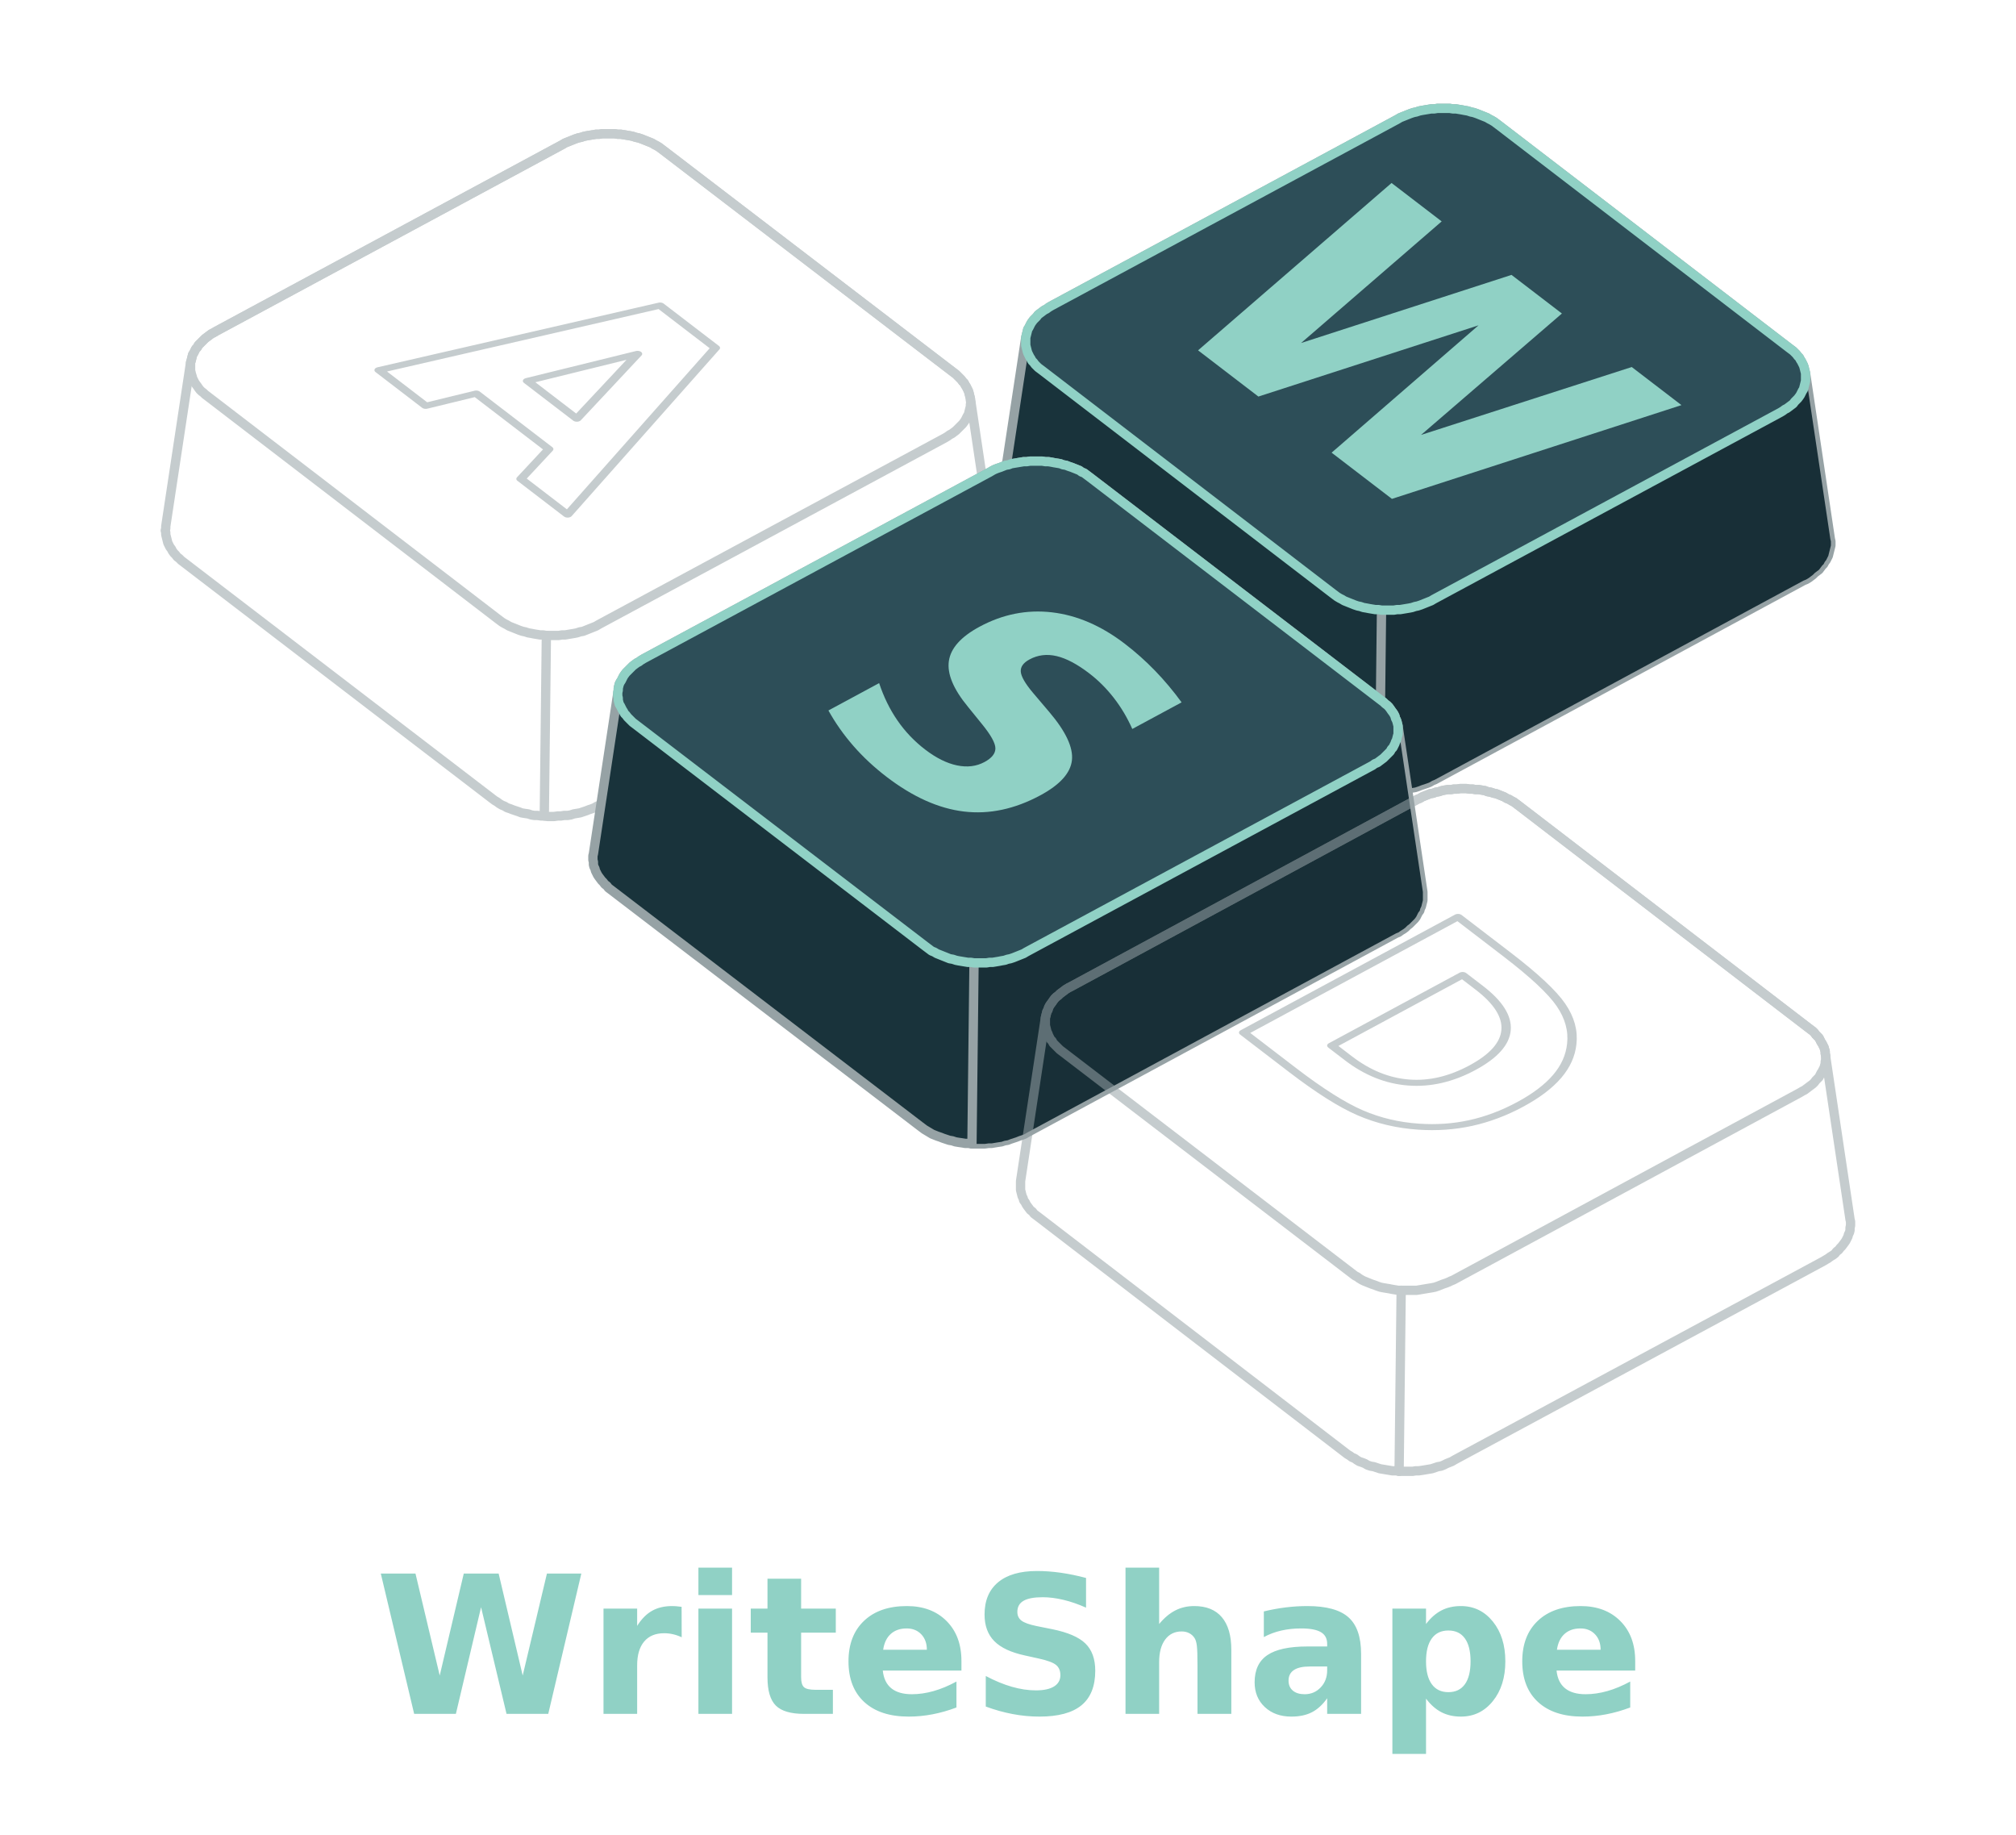
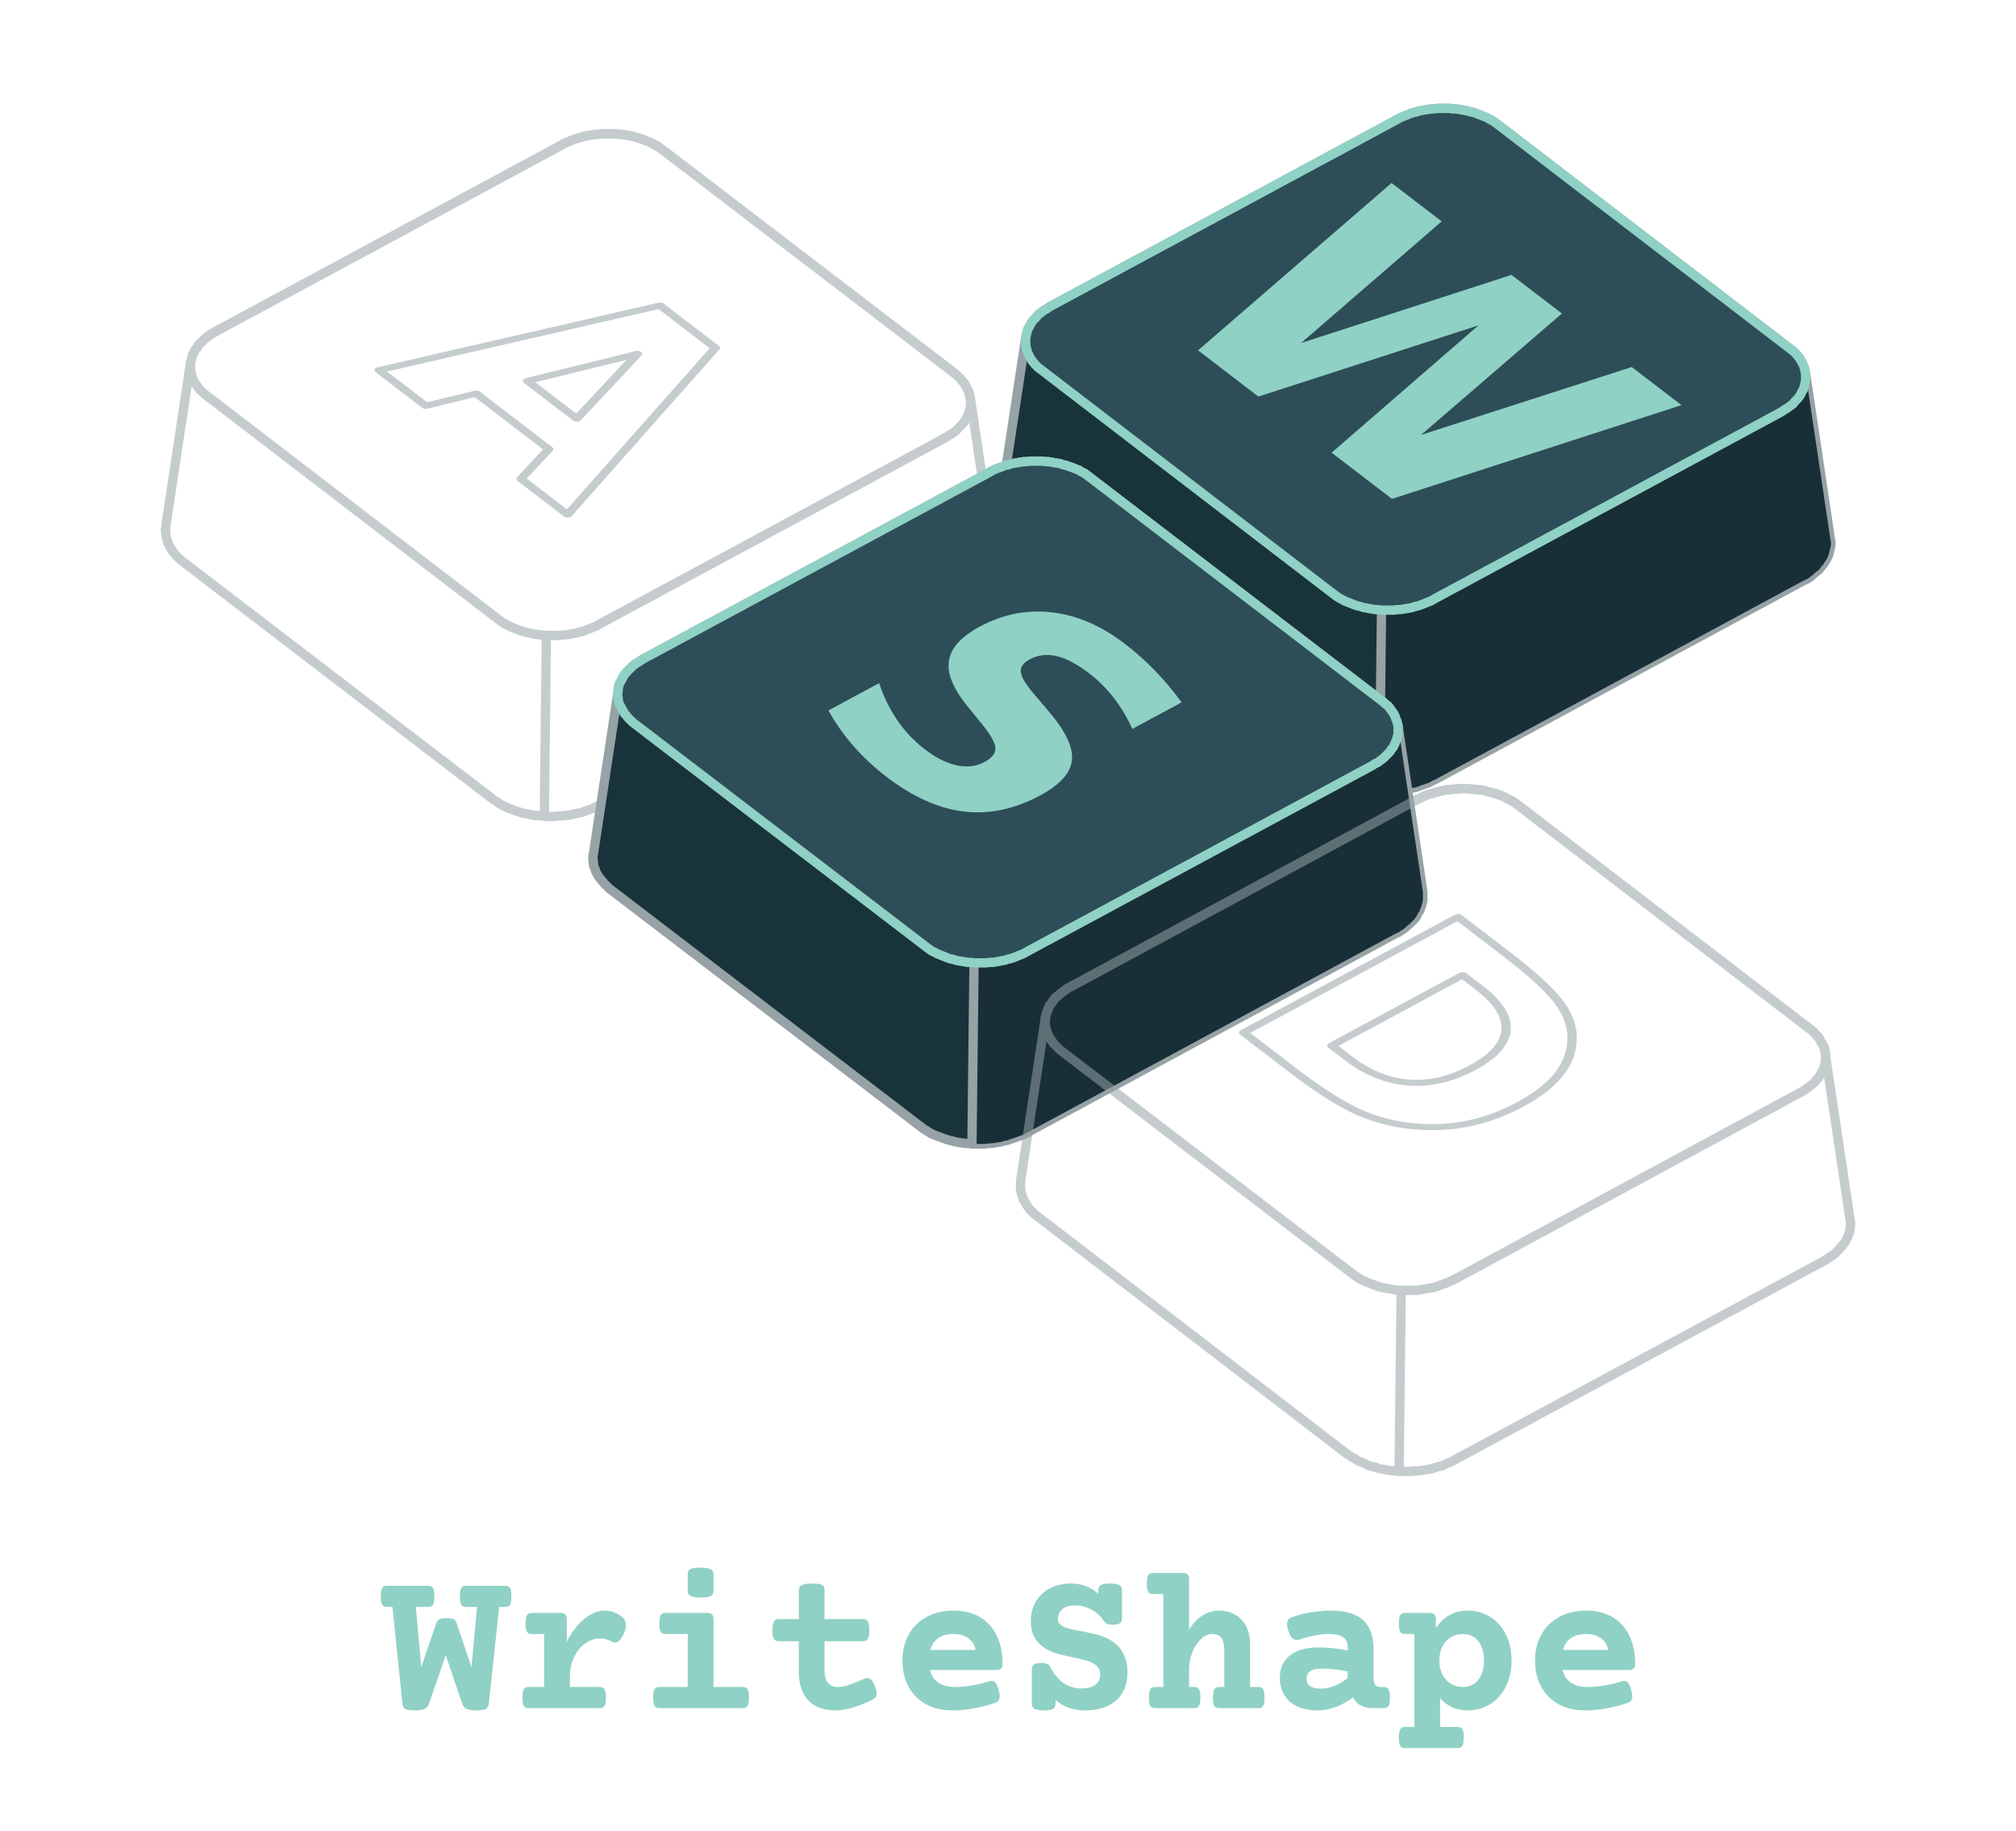
- <svg xmlns="http://www.w3.org/2000/svg" width="900" height="819" viewBox="0 0 900 819" fill="none" role="img" aria-label="WriteShape" focusable="false">
+ <svg xmlns="http://www.w3.org/2000/svg" width="900" height="817" viewBox="0 0 900 817" fill="none" role="img" aria-label="WriteShape" focusable="false">
  <g transform="translate(631.9877 233.9838) scale(230.8589)">
    <g>
      <polygon points="-0.803,-0.037 -0.803,-0.041 -0.802,-0.045 -0.754,-0.361 -0.753,-0.365 -0.752,-0.369 -0.751,-0.373 -0.75,-0.377 -0.748,-0.38 -0.746,-0.384 -0.744,-0.388 -0.742,-0.391 -0.739,-0.395 -0.736,-0.398 -0.733,-0.401 -0.73,-0.405 -0.726,-0.408 -0.722,-0.411 -0.718,-0.414 -0.714,-0.416 -0.71,-0.419 -0.705,-0.422 -0.035,-0.783 -0.03,-0.786 -0.025,-0.788 -0.02,-0.79 -0.015,-0.792 -0.01,-0.794 -0.004,-0.796 0.001,-0.797 0.007,-0.799 0.012,-0.8 0.018,-0.801 0.024,-0.802 0.03,-0.803 0.036,-0.803 0.042,-0.804 0.048,-0.804 0.054,-0.804 0.06,-0.804 0.066,-0.804 0.072,-0.803 0.078,-0.803 0.084,-0.802 0.09,-0.801 0.095,-0.8 0.101,-0.799 0.107,-0.797 0.112,-0.796 0.118,-0.794 0.123,-0.792 0.128,-0.79 0.133,-0.788 0.138,-0.786 0.143,-0.783 0.147,-0.781 0.152,-0.778 0.156,-0.775 0.16,-0.772 0.722,-0.341 0.726,-0.338 0.73,-0.335 0.733,-0.332 0.736,-0.329 0.739,-0.325 0.742,-0.322 0.744,-0.318 0.746,-0.315 0.748,-0.311 0.75,-0.307 0.751,-0.304 0.752,-0.3 0.753,-0.296 0.754,-0.292 0.802,0.029 0.803,0.033 0.803,0.037 0.803,0.041 0.802,0.045 0.801,0.049 0.8,0.053 0.799,0.057 0.798,0.061 0.796,0.065 0.794,0.069 0.791,0.073 0.789,0.077 0.786,0.08 0.783,0.084 0.78,0.088 0.776,0.091 0.772,0.094 0.768,0.098 0.764,0.101 0.76,0.104 0.755,0.107 0.75,0.109 0.037,0.494 0.032,0.496 0.027,0.499 0.022,0.501 0.016,0.503 0.01,0.505 0.005,0.507 -0.001,0.509 -0.007,0.51 -0.013,0.512 -0.019,0.513 -0.026,0.514 -0.032,0.514 -0.038,0.515 -0.045,0.516 -0.051,0.516 -0.057,0.516 -0.064,0.516 -0.07,0.516 -0.077,0.515 -0.083,0.514 -0.089,0.514 -0.095,0.513 -0.102,0.512 -0.108,0.51 -0.114,0.509 -0.119,0.507 -0.125,0.505 -0.131,0.503 -0.136,0.501 -0.142,0.499 -0.147,0.496 -0.152,0.494 -0.157,0.491 -0.161,0.488 -0.166,0.485 -0.17,0.482 -0.768,0.024 -0.772,0.021 -0.776,0.017 -0.78,0.014 -0.783,0.01 -0.786,0.007 -0.789,0.003 -0.791,-0.001 -0.794,-0.005 -0.796,-0.008 -0.798,-0.012 -0.799,-0.016 -0.8,-0.02 -0.801,-0.025 -0.802,-0.029 -0.803,-0.033" fill="#19333b" stroke="#96a2a5" stroke-width=".018" stroke-linejoin="round" />
      <polygon points="0.754,-0.292 0.754,-0.288 0.754,-0.284 0.754,-0.28 0.754,-0.277 0.753,-0.273 0.752,-0.269 0.751,-0.265 0.75,-0.261 0.748,-0.258 0.746,-0.254 0.744,-0.25 0.742,-0.247 0.739,-0.243 0.736,-0.24 0.733,-0.237 0.73,-0.233 0.726,-0.23 0.722,-0.227 0.718,-0.224 0.714,-0.222 0.71,-0.219 0.705,-0.216 0.035,0.145 0.03,0.148 0.025,0.15 0.02,0.152 0.015,0.154 0.01,0.156 0.004,0.158 -0.001,0.159 -0.007,0.161 -0.012,0.162 -0.018,0.163 -0.024,0.164 -0.03,0.165 -0.036,0.165 -0.042,0.166 -0.048,0.166 -0.054,0.166 -0.06,0.166 -0.066,0.166 -0.07,0.516 -0.064,0.516 -0.057,0.516 -0.051,0.516 -0.045,0.516 -0.038,0.515 -0.032,0.514 -0.026,0.514 -0.019,0.513 -0.013,0.512 -0.007,0.51 -0.001,0.509 0.005,0.507 0.01,0.505 0.016,0.503 0.022,0.501 0.027,0.499 0.032,0.496 0.037,0.494 0.75,0.109 0.755,0.107 0.76,0.104 0.764,0.101 0.768,0.098 0.772,0.094 0.776,0.091 0.78,0.088 0.783,0.084 0.786,0.08 0.789,0.077 0.791,0.073 0.794,0.069 0.796,0.065 0.798,0.061 0.799,0.057 0.8,0.053 0.801,0.049 0.802,0.045 0.803,0.041 0.803,0.037 0.803,0.033 0.802,0.029" fill="#182f37" />
      <path d="M-0.066,0.166 L-0.07,0.516" stroke="#96a2a5" stroke-width=".018" stroke-linecap="round" />
      <polygon points="0.722,-0.341 0.726,-0.338 0.73,-0.335 0.733,-0.332 0.736,-0.329 0.739,-0.325 0.742,-0.322 0.744,-0.318 0.746,-0.315 0.748,-0.311 0.75,-0.307 0.751,-0.304 0.752,-0.3 0.753,-0.296 0.754,-0.292 0.754,-0.288 0.754,-0.284 0.754,-0.28 0.754,-0.277 0.753,-0.273 0.752,-0.269 0.751,-0.265 0.75,-0.261 0.748,-0.258 0.746,-0.254 0.744,-0.25 0.742,-0.247 0.739,-0.243 0.736,-0.24 0.733,-0.237 0.73,-0.233 0.726,-0.23 0.722,-0.227 0.718,-0.224 0.714,-0.222 0.71,-0.219 0.705,-0.216 0.035,0.145 0.03,0.148 0.025,0.15 0.02,0.152 0.015,0.154 0.01,0.156 0.004,0.158 -0.001,0.159 -0.007,0.161 -0.012,0.162 -0.018,0.163 -0.024,0.164 -0.03,0.165 -0.036,0.165 -0.042,0.166 -0.048,0.166 -0.054,0.166 -0.06,0.166 -0.066,0.166 -0.072,0.165 -0.078,0.165 -0.084,0.164 -0.09,0.163 -0.095,0.162 -0.101,0.161 -0.107,0.159 -0.112,0.158 -0.118,0.156 -0.123,0.154 -0.128,0.152 -0.133,0.15 -0.138,0.148 -0.143,0.145 -0.147,0.143 -0.152,0.14 -0.156,0.137 -0.16,0.134 -0.722,-0.297 -0.726,-0.3 -0.73,-0.303 -0.733,-0.306 -0.736,-0.309 -0.739,-0.313 -0.742,-0.316 -0.744,-0.32 -0.746,-0.323 -0.748,-0.327 -0.75,-0.331 -0.751,-0.334 -0.752,-0.338 -0.753,-0.342 -0.754,-0.346 -0.754,-0.35 -0.754,-0.354 -0.754,-0.358 -0.754,-0.361 -0.753,-0.365 -0.752,-0.369 -0.751,-0.373 -0.75,-0.377 -0.748,-0.38 -0.746,-0.384 -0.744,-0.388 -0.742,-0.391 -0.739,-0.395 -0.736,-0.398 -0.733,-0.401 -0.73,-0.405 -0.726,-0.408 -0.722,-0.411 -0.718,-0.414 -0.714,-0.416 -0.71,-0.419 -0.705,-0.422 -0.035,-0.783 -0.03,-0.786 -0.025,-0.788 -0.02,-0.79 -0.015,-0.792 -0.01,-0.794 -0.004,-0.796 0.001,-0.797 0.007,-0.799 0.012,-0.8 0.018,-0.801 0.024,-0.802 0.03,-0.803 0.036,-0.803 0.042,-0.804 0.048,-0.804 0.054,-0.804 0.06,-0.804 0.066,-0.804 0.072,-0.803 0.078,-0.803 0.084,-0.802 0.09,-0.801 0.095,-0.8 0.101,-0.799 0.107,-0.797 0.112,-0.796 0.118,-0.794 0.123,-0.792 0.128,-0.79 0.133,-0.788 0.138,-0.786 0.143,-0.783 0.147,-0.781 0.152,-0.778 0.156,-0.775 0.16,-0.772" fill="#2d4e58" stroke="#90d1c5" stroke-width=".018" stroke-linejoin="round" />
      <path d="M61 1493H430L688 408L944 1493H1315L1571 408L1829 1493H2195L1843 0H1399L1128 1135L860 0H416Z" transform="matrix(0.0002626982,0.0002012385,0.0003130715,-0.0001688591,-0.5300314,-0.4199347)" fill="#90d1c5" />
    </g>
    <g opacity="0.55">
      <polygon points="-2.418,0.012 -2.417,0.008 -2.417,0.004 -2.369,-0.313 -2.368,-0.316 -2.367,-0.32 -2.366,-0.324 -2.365,-0.328 -2.363,-0.331 -2.361,-0.335 -2.359,-0.339 -2.356,-0.342 -2.354,-0.346 -2.351,-0.349 -2.348,-0.352 -2.344,-0.356 -2.341,-0.359 -2.337,-0.362 -2.333,-0.365 -2.329,-0.368 -2.325,-0.37 -2.32,-0.373 -1.65,-0.734 -1.645,-0.737 -1.64,-0.739 -1.635,-0.741 -1.63,-0.743 -1.625,-0.745 -1.619,-0.747 -1.614,-0.748 -1.608,-0.75 -1.603,-0.751 -1.597,-0.752 -1.591,-0.753 -1.585,-0.754 -1.579,-0.754 -1.573,-0.755 -1.567,-0.755 -1.561,-0.755 -1.555,-0.755 -1.549,-0.755 -1.543,-0.754 -1.537,-0.754 -1.531,-0.753 -1.525,-0.752 -1.519,-0.751 -1.514,-0.75 -1.508,-0.748 -1.503,-0.747 -1.497,-0.745 -1.492,-0.743 -1.487,-0.741 -1.482,-0.739 -1.477,-0.737 -1.472,-0.734 -1.468,-0.732 -1.463,-0.729 -1.459,-0.726 -1.455,-0.723 -0.893,-0.293 -0.889,-0.29 -0.885,-0.286 -0.882,-0.283 -0.879,-0.28 -0.876,-0.276 -0.873,-0.273 -0.871,-0.269 -0.869,-0.266 -0.867,-0.262 -0.865,-0.258 -0.864,-0.255 -0.863,-0.251 -0.862,-0.247 -0.861,-0.243 -0.813,0.078 -0.812,0.082 -0.812,0.086 -0.812,0.09 -0.813,0.094 -0.814,0.098 -0.815,0.102 -0.816,0.106 -0.817,0.11 -0.819,0.114 -0.821,0.118 -0.823,0.122 -0.826,0.126 -0.829,0.129 -0.832,0.133 -0.835,0.137 -0.839,0.14 -0.843,0.143 -0.847,0.146 -0.851,0.15 -0.855,0.153 -0.86,0.155 -0.865,0.158 -1.578,0.543 -1.583,0.545 -1.588,0.548 -1.593,0.55 -1.599,0.552 -1.604,0.554 -1.61,0.556 -1.616,0.558 -1.622,0.559 -1.628,0.56 -1.634,0.562 -1.64,0.563 -1.647,0.563 -1.653,0.564 -1.659,0.564 -1.666,0.565 -1.672,0.565 -1.679,0.565 -1.685,0.564 -1.691,0.564 -1.698,0.563 -1.704,0.563 -1.71,0.562 -1.716,0.56 -1.723,0.559 -1.729,0.558 -1.734,0.556 -1.74,0.554 -1.746,0.552 -1.751,0.55 -1.757,0.548 -1.762,0.545 -1.767,0.543 -1.772,0.54 -1.776,0.537 -1.781,0.534 -1.785,0.531 -2.383,0.073 -2.387,0.07 -2.391,0.066 -2.395,0.063 -2.398,0.059 -2.401,0.056 -2.404,0.052 -2.406,0.048 -2.409,0.044 -2.411,0.04 -2.413,0.036 -2.414,0.032 -2.415,0.028 -2.416,0.024 -2.417,0.02 -2.417,0.016" fill="none" stroke="#96a2a5" stroke-width=".018" stroke-linejoin="round" />
      <path d="M-1.681,0.215 L-1.685,0.564" stroke="#96a2a5" stroke-width=".018" stroke-linecap="round" />
      <polygon points="-0.893,-0.293 -0.889,-0.29 -0.885,-0.286 -0.882,-0.283 -0.879,-0.28 -0.876,-0.276 -0.873,-0.273 -0.871,-0.269 -0.869,-0.266 -0.867,-0.262 -0.865,-0.258 -0.864,-0.255 -0.863,-0.251 -0.862,-0.247 -0.861,-0.243 -0.861,-0.239 -0.86,-0.235 -0.861,-0.232 -0.861,-0.228 -0.862,-0.224 -0.863,-0.22 -0.864,-0.216 -0.865,-0.212 -0.867,-0.209 -0.869,-0.205 -0.871,-0.201 -0.873,-0.198 -0.876,-0.194 -0.879,-0.191 -0.882,-0.188 -0.885,-0.185 -0.889,-0.181 -0.893,-0.178 -0.897,-0.175 -0.901,-0.173 -0.905,-0.17 -0.91,-0.167 -1.58,0.194 -1.585,0.197 -1.59,0.199 -1.595,0.201 -1.6,0.203 -1.605,0.205 -1.61,0.207 -1.616,0.208 -1.622,0.21 -1.627,0.211 -1.633,0.212 -1.639,0.213 -1.645,0.214 -1.651,0.214 -1.657,0.215 -1.663,0.215 -1.669,0.215 -1.675,0.215 -1.681,0.215 -1.687,0.214 -1.693,0.214 -1.699,0.213 -1.705,0.212 -1.71,0.211 -1.716,0.21 -1.722,0.208 -1.727,0.207 -1.733,0.205 -1.738,0.203 -1.743,0.201 -1.748,0.199 -1.753,0.197 -1.758,0.194 -1.762,0.192 -1.767,0.189 -1.771,0.186 -1.775,0.183 -2.337,-0.248 -2.341,-0.251 -2.344,-0.254 -2.348,-0.257 -2.351,-0.26 -2.354,-0.264 -2.356,-0.267 -2.359,-0.271 -2.361,-0.274 -2.363,-0.278 -2.365,-0.282 -2.366,-0.286 -2.367,-0.289 -2.368,-0.293 -2.369,-0.297 -2.369,-0.301 -2.369,-0.305 -2.369,-0.309 -2.369,-0.313 -2.368,-0.316 -2.367,-0.32 -2.366,-0.324 -2.365,-0.328 -2.363,-0.331 -2.361,-0.335 -2.359,-0.339 -2.356,-0.342 -2.354,-0.346 -2.351,-0.349 -2.348,-0.352 -2.344,-0.356 -2.341,-0.359 -2.337,-0.362 -2.333,-0.365 -2.329,-0.368 -2.325,-0.37 -2.32,-0.373 -1.65,-0.734 -1.645,-0.737 -1.64,-0.739 -1.635,-0.741 -1.63,-0.743 -1.625,-0.745 -1.619,-0.747 -1.614,-0.748 -1.608,-0.75 -1.603,-0.751 -1.597,-0.752 -1.591,-0.753 -1.585,-0.754 -1.579,-0.754 -1.573,-0.755 -1.567,-0.755 -1.561,-0.755 -1.555,-0.755 -1.549,-0.755 -1.543,-0.754 -1.537,-0.754 -1.531,-0.753 -1.525,-0.752 -1.519,-0.751 -1.514,-0.75 -1.508,-0.748 -1.503,-0.747 -1.497,-0.745 -1.492,-0.743 -1.487,-0.741 -1.482,-0.739 -1.477,-0.737 -1.472,-0.734 -1.468,-0.732 -1.463,-0.729 -1.459,-0.726 -1.455,-0.723" fill="none" stroke="#96a2a5" stroke-width=".018" stroke-linejoin="round" />
      <path d="M1094 272H492L397 0H10L563 1493H1022L1575 0H1188ZM588 549H997L793 1143Z" transform="matrix(0.0002329588,0.0001784568,0.0002776294,-0.000149743,-2.00679,-0.2997534)" fill="none" stroke="#96a2a5" stroke-width="50" stroke-linejoin="round" />
    </g>
    <g>
      <polygon points="-1.591,0.645 -1.591,0.641 -1.59,0.637 -1.542,0.321 -1.542,0.317 -1.541,0.313 -1.54,0.309 -1.538,0.305 -1.536,0.302 -1.534,0.298 -1.532,0.294 -1.53,0.291 -1.527,0.287 -1.524,0.284 -1.521,0.281 -1.518,0.278 -1.514,0.274 -1.51,0.271 -1.506,0.268 -1.502,0.266 -1.498,0.263 -1.493,0.26 -0.823,-0.101 -0.818,-0.104 -0.814,-0.106 -0.809,-0.108 -0.803,-0.11 -0.798,-0.112 -0.793,-0.114 -0.787,-0.115 -0.782,-0.117 -0.776,-0.118 -0.77,-0.119 -0.764,-0.12 -0.758,-0.121 -0.752,-0.121 -0.746,-0.122 -0.74,-0.122 -0.734,-0.122 -0.728,-0.122 -0.722,-0.122 -0.716,-0.121 -0.71,-0.121 -0.704,-0.12 -0.699,-0.119 -0.693,-0.118 -0.687,-0.117 -0.682,-0.115 -0.676,-0.114 -0.671,-0.112 -0.665,-0.11 -0.66,-0.108 -0.655,-0.106 -0.65,-0.104 -0.646,-0.101 -0.641,-0.099 -0.637,-0.096 -0.633,-0.093 -0.629,-0.09 -0.066,0.341 -0.062,0.344 -0.059,0.347 -0.055,0.35 -0.052,0.353 -0.049,0.357 -0.047,0.36 -0.044,0.364 -0.042,0.367 -0.04,0.371 -0.039,0.375 -0.037,0.379 -0.036,0.382 -0.035,0.386 -0.034,0.39 0.014,0.711 0.014,0.715 0.014,0.719 0.014,0.723 0.014,0.727 0.013,0.731 0.012,0.735 0.011,0.739 0.009,0.743 0.008,0.747 0.005,0.751 0.003,0.755 0.001,0.759 -0.002,0.763 -0.005,0.766 -0.009,0.77 -0.012,0.773 -0.016,0.776 -0.02,0.78 -0.024,0.783 -0.029,0.786 -0.033,0.789 -0.038,0.791 -0.751,1.176 -0.756,1.179 -0.761,1.181 -0.767,1.183 -0.772,1.185 -0.778,1.187 -0.784,1.189 -0.789,1.191 -0.795,1.192 -0.801,1.194 -0.808,1.195 -0.814,1.196 -0.82,1.197 -0.826,1.197 -0.833,1.198 -0.839,1.198 -0.846,1.198 -0.852,1.198 -0.858,1.198 -0.865,1.197 -0.871,1.197 -0.877,1.196 -0.884,1.195 -0.89,1.194 -0.896,1.192 -0.902,1.191 -0.908,1.189 -0.914,1.187 -0.919,1.185 -0.925,1.183 -0.93,1.181 -0.935,1.179 -0.94,1.176 -0.945,1.173 -0.95,1.17 -0.954,1.167 -0.958,1.164 -1.557,0.706 -1.561,0.703 -1.564,0.699 -1.568,0.696 -1.571,0.692 -1.574,0.689 -1.577,0.685 -1.58,0.681 -1.582,0.678 -1.584,0.674 -1.586,0.67 -1.587,0.666 -1.589,0.662 -1.59,0.658 -1.59,0.653 -1.591,0.649" fill="#19333b" stroke="#96a2a5" stroke-width=".018" stroke-linejoin="round" />
      <polygon points="-0.034,0.39 -0.034,0.394 -0.034,0.398 -0.034,0.402 -0.034,0.406 -0.035,0.409 -0.036,0.413 -0.037,0.417 -0.039,0.421 -0.04,0.424 -0.042,0.428 -0.044,0.432 -0.047,0.435 -0.049,0.439 -0.052,0.442 -0.055,0.445 -0.059,0.449 -0.062,0.452 -0.066,0.455 -0.07,0.458 -0.074,0.461 -0.079,0.463 -0.083,0.466 -0.753,0.827 -0.758,0.83 -0.763,0.832 -0.768,0.834 -0.773,0.836 -0.778,0.838 -0.784,0.84 -0.789,0.841 -0.795,0.843 -0.801,0.844 -0.806,0.845 -0.812,0.846 -0.818,0.847 -0.824,0.847 -0.83,0.848 -0.836,0.848 -0.842,0.848 -0.848,0.848 -0.854,0.848 -0.858,1.198 -0.852,1.198 -0.846,1.198 -0.839,1.198 -0.833,1.198 -0.826,1.197 -0.82,1.197 -0.814,1.196 -0.808,1.195 -0.801,1.194 -0.795,1.192 -0.789,1.191 -0.784,1.189 -0.778,1.187 -0.772,1.185 -0.767,1.183 -0.761,1.181 -0.756,1.179 -0.751,1.176 -0.038,0.791 -0.033,0.789 -0.029,0.786 -0.024,0.783 -0.02,0.78 -0.016,0.776 -0.012,0.773 -0.009,0.77 -0.005,0.766 -0.002,0.763 0.001,0.759 0.003,0.755 0.005,0.751 0.008,0.747 0.009,0.743 0.011,0.739 0.012,0.735 0.013,0.731 0.014,0.727 0.014,0.723 0.014,0.719 0.014,0.715 0.014,0.711" fill="#182f37" />
      <path d="M-0.854,0.848 L-0.858,1.198" stroke="#96a2a5" stroke-width=".018" stroke-linecap="round" />
      <polygon points="-0.066,0.341 -0.062,0.344 -0.059,0.347 -0.055,0.35 -0.052,0.353 -0.049,0.357 -0.047,0.36 -0.044,0.364 -0.042,0.367 -0.04,0.371 -0.039,0.375 -0.037,0.379 -0.036,0.382 -0.035,0.386 -0.034,0.39 -0.034,0.394 -0.034,0.398 -0.034,0.402 -0.034,0.406 -0.035,0.409 -0.036,0.413 -0.037,0.417 -0.039,0.421 -0.04,0.424 -0.042,0.428 -0.044,0.432 -0.047,0.435 -0.049,0.439 -0.052,0.442 -0.055,0.445 -0.059,0.449 -0.062,0.452 -0.066,0.455 -0.07,0.458 -0.074,0.461 -0.079,0.463 -0.083,0.466 -0.753,0.827 -0.758,0.83 -0.763,0.832 -0.768,0.834 -0.773,0.836 -0.778,0.838 -0.784,0.84 -0.789,0.841 -0.795,0.843 -0.801,0.844 -0.806,0.845 -0.812,0.846 -0.818,0.847 -0.824,0.847 -0.83,0.848 -0.836,0.848 -0.842,0.848 -0.848,0.848 -0.854,0.848 -0.86,0.847 -0.866,0.847 -0.872,0.846 -0.878,0.845 -0.884,0.844 -0.889,0.843 -0.895,0.841 -0.901,0.84 -0.906,0.838 -0.911,0.836 -0.916,0.834 -0.921,0.832 -0.926,0.83 -0.931,0.827 -0.936,0.825 -0.94,0.822 -0.944,0.819 -0.948,0.816 -1.51,0.386 -1.514,0.383 -1.518,0.379 -1.521,0.376 -1.524,0.373 -1.527,0.369 -1.53,0.366 -1.532,0.362 -1.534,0.359 -1.536,0.355 -1.538,0.351 -1.54,0.348 -1.541,0.344 -1.542,0.34 -1.542,0.336 -1.543,0.332 -1.543,0.328 -1.543,0.325 -1.542,0.321 -1.542,0.317 -1.541,0.313 -1.54,0.309 -1.538,0.305 -1.536,0.302 -1.534,0.298 -1.532,0.294 -1.53,0.291 -1.527,0.287 -1.524,0.284 -1.521,0.281 -1.518,0.278 -1.514,0.274 -1.51,0.271 -1.506,0.268 -1.502,0.266 -1.498,0.263 -1.493,0.26 -0.823,-0.101 -0.818,-0.104 -0.814,-0.106 -0.809,-0.108 -0.803,-0.11 -0.798,-0.112 -0.793,-0.114 -0.787,-0.115 -0.782,-0.117 -0.776,-0.118 -0.77,-0.119 -0.764,-0.12 -0.758,-0.121 -0.752,-0.121 -0.746,-0.122 -0.74,-0.122 -0.734,-0.122 -0.728,-0.122 -0.722,-0.122 -0.716,-0.121 -0.71,-0.121 -0.704,-0.12 -0.699,-0.119 -0.693,-0.118 -0.687,-0.117 -0.682,-0.115 -0.676,-0.114 -0.671,-0.112 -0.665,-0.11 -0.66,-0.108 -0.655,-0.106 -0.65,-0.104 -0.646,-0.101 -0.641,-0.099 -0.637,-0.096 -0.633,-0.093 -0.629,-0.09" fill="#2d4e58" stroke="#90d1c5" stroke-width=".018" stroke-linejoin="round" />
      <path d="M1227 1446V1130Q1104 1185 987.0 1213.0Q870 1241 766 1241Q628 1241 562.0 1203.0Q496 1165 496 1085Q496 1025 540.5 991.5Q585 958 702 934L866 901Q1115 851 1220.0 749.0Q1325 647 1325 459Q1325 212 1178.5 91.5Q1032 -29 731 -29Q589 -29 446.0 -2.0Q303 25 160 78V403Q303 327 436.5 288.5Q570 250 694 250Q820 250 887.0 292.0Q954 334 954 412Q954 482 908.5 520.0Q863 558 727 588L578 621Q354 669 250.5 774.0Q147 879 147 1057Q147 1280 291.0 1400.0Q435 1520 705 1520Q828 1520 958.0 1501.5Q1088 1483 1227 1446Z" transform="matrix(0.000253201,0.0001939632,0.0003017532,-0.0001627545,-1.19962,0.3416896)" fill="#90d1c5" />
    </g>
    <g opacity="0.55">
      <polygon points="-0.764,1.278 -0.764,1.274 -0.764,1.27 -0.716,0.954 -0.715,0.95 -0.714,0.946 -0.713,0.942 -0.711,0.939 -0.71,0.935 -0.708,0.931 -0.706,0.928 -0.703,0.924 -0.701,0.921 -0.698,0.917 -0.695,0.914 -0.691,0.911 -0.688,0.908 -0.684,0.905 -0.68,0.902 -0.676,0.899 -0.671,0.896 -0.667,0.894 0.003,0.532 0.008,0.53 0.013,0.527 0.018,0.525 0.023,0.523 0.028,0.521 0.034,0.52 0.039,0.518 0.045,0.517 0.051,0.515 0.056,0.514 0.062,0.513 0.068,0.513 0.074,0.512 0.08,0.512 0.086,0.511 0.092,0.511 0.098,0.511 0.104,0.512 0.11,0.512 0.116,0.513 0.122,0.513 0.128,0.514 0.134,0.515 0.139,0.517 0.145,0.518 0.151,0.52 0.156,0.521 0.161,0.523 0.166,0.525 0.171,0.527 0.176,0.53 0.181,0.532 0.186,0.535 0.19,0.537 0.194,0.54 0.198,0.543 0.76,0.974 0.764,0.977 0.768,0.98 0.771,0.983 0.774,0.987 0.777,0.99 0.78,0.993 0.782,0.997 0.784,1.001 0.786,1.004 0.788,1.008 0.79,1.012 0.791,1.016 0.792,1.019 0.792,1.023 0.84,1.344 0.841,1.348 0.841,1.352 0.841,1.356 0.84,1.36 0.84,1.365 0.839,1.369 0.837,1.373 0.836,1.377 0.834,1.381 0.832,1.385 0.83,1.388 0.827,1.392 0.824,1.396 0.821,1.399 0.818,1.403 0.814,1.406 0.811,1.41 0.807,1.413 0.802,1.416 0.798,1.419 0.793,1.422 0.788,1.425 0.075,1.809 0.07,1.812 0.065,1.814 0.06,1.816 0.054,1.819 0.049,1.821 0.043,1.822 0.037,1.824 0.031,1.826 0.025,1.827 0.019,1.828 0.013,1.829 0.006,1.83 0,1.83 -0.006,1.831 -0.013,1.831 -0.019,1.831 -0.025,1.831 -0.032,1.831 -0.038,1.83 -0.045,1.83 -0.051,1.829 -0.057,1.828 -0.063,1.827 -0.069,1.826 -0.075,1.824 -0.081,1.822 -0.087,1.821 -0.093,1.819 -0.098,1.816 -0.103,1.814 -0.109,1.812 -0.114,1.809 -0.118,1.806 -0.123,1.804 -0.127,1.801 -0.132,1.798 -0.73,1.339 -0.734,1.336 -0.738,1.333 -0.741,1.329 -0.745,1.326 -0.748,1.322 -0.751,1.318 -0.753,1.315 -0.755,1.311 -0.758,1.307 -0.759,1.303 -0.761,1.299 -0.762,1.295 -0.763,1.291 -0.764,1.287 -0.764,1.283" fill="none" stroke="#96a2a5" stroke-width=".018" stroke-linejoin="round" />
      <path d="M-0.028,1.481 L-0.032,1.831" stroke="#96a2a5" stroke-width=".018" stroke-linecap="round" />
      <polygon points="0.76,0.974 0.764,0.977 0.768,0.98 0.771,0.983 0.774,0.987 0.777,0.99 0.78,0.993 0.782,0.997 0.784,1.001 0.786,1.004 0.788,1.008 0.79,1.012 0.791,1.016 0.792,1.019 0.792,1.023 0.793,1.027 0.793,1.031 0.793,1.035 0.792,1.039 0.792,1.043 0.791,1.046 0.79,1.05 0.788,1.054 0.786,1.058 0.784,1.061 0.782,1.065 0.78,1.069 0.777,1.072 0.774,1.075 0.771,1.079 0.768,1.082 0.764,1.085 0.76,1.088 0.756,1.091 0.752,1.094 0.748,1.096 0.743,1.099 0.073,1.461 0.068,1.463 0.064,1.465 0.059,1.467 0.053,1.469 0.048,1.471 0.043,1.473 0.037,1.475 0.032,1.476 0.026,1.477 0.02,1.478 0.014,1.479 0.008,1.48 0.002,1.481 -0.004,1.481 -0.01,1.481 -0.016,1.481 -0.022,1.481 -0.028,1.481 -0.034,1.481 -0.04,1.48 -0.046,1.479 -0.051,1.478 -0.057,1.477 -0.063,1.476 -0.068,1.475 -0.074,1.473 -0.079,1.471 -0.085,1.469 -0.09,1.467 -0.095,1.465 -0.1,1.463 -0.104,1.461 -0.109,1.458 -0.113,1.455 -0.117,1.453 -0.121,1.45 -0.684,1.019 -0.688,1.016 -0.691,1.013 -0.695,1.009 -0.698,1.006 -0.701,1.003 -0.703,0.999 -0.706,0.996 -0.708,0.992 -0.71,0.988 -0.711,0.985 -0.713,0.981 -0.714,0.977 -0.715,0.973 -0.716,0.969 -0.716,0.966 -0.716,0.962 -0.716,0.958 -0.716,0.954 -0.715,0.95 -0.714,0.946 -0.713,0.942 -0.711,0.939 -0.71,0.935 -0.708,0.931 -0.706,0.928 -0.703,0.924 -0.701,0.921 -0.698,0.917 -0.695,0.914 -0.691,0.911 -0.688,0.908 -0.684,0.905 -0.68,0.902 -0.676,0.899 -0.671,0.896 -0.667,0.894 0.003,0.532 0.008,0.53 0.013,0.527 0.018,0.525 0.023,0.523 0.028,0.521 0.034,0.52 0.039,0.518 0.045,0.517 0.051,0.515 0.056,0.514 0.062,0.513 0.068,0.513 0.074,0.512 0.08,0.512 0.086,0.511 0.092,0.511 0.098,0.511 0.104,0.512 0.11,0.512 0.116,0.513 0.122,0.513 0.128,0.514 0.134,0.515 0.139,0.517 0.145,0.518 0.151,0.52 0.156,0.521 0.161,0.523 0.166,0.525 0.171,0.527 0.176,0.53 0.181,0.532 0.186,0.535 0.19,0.537 0.194,0.54 0.198,0.543" fill="none" stroke="#96a2a5" stroke-width=".018" stroke-linejoin="round" />
      <path d="M573 1202V291H711Q947 291 1071.5 408.0Q1196 525 1196 748Q1196 970 1072.0 1086.0Q948 1202 711 1202ZM188 1493H594Q934 1493 1100.5 1444.5Q1267 1396 1386 1280Q1491 1179 1542.0 1047.0Q1593 915 1593 748Q1593 579 1542.0 446.5Q1491 314 1386 213Q1266 97 1098.0 48.5Q930 0 594 0H188Z" transform="matrix(0.0002329588,0.0001784568,0.0002776294,-0.000149743,-0.3763935,0.949203)" fill="none" stroke="#96a2a5" stroke-width="50" stroke-linejoin="round" />
    </g>
  </g>
-   <path d="M61 1493H430L688 408L944 1493H1315L1571 408L1829 1493H2195L1843 0H1399L1128 1135L860 0H416ZM3263 815Q3216 837 3169.5 847.5Q3123 858 3076 858Q2938 858 2863.5 769.5Q2789 681 2789 516V0H2431V1120H2789V936Q2858 1046 2947.5 1096.5Q3037 1147 3162 1147Q3180 1147 3201.0 1145.5Q3222 1144 3262 1139ZM3441 1120H3799V0H3441ZM3441 1556H3799V1264H3441ZM4534 1438V1120H4903V864H4534V389Q4534 311 4565.0 283.5Q4596 256 4688 256H4872V0H4565Q4353 0 4264.5 88.5Q4176 177 4176 389V864H3998V1120H4176V1438ZM6240 563V461H5403Q5416 335 5494.0 272.0Q5572 209 5712 209Q5825 209 5943.5 242.5Q6062 276 6187 344V68Q6060 20 5933.0 -4.5Q5806 -29 5679 -29Q5375 -29 5206.5 125.5Q5038 280 5038 559Q5038 833 5203.5 990.0Q5369 1147 5659 1147Q5923 1147 6081.5 988.0Q6240 829 6240 563ZM5872 682Q5872 784 5812.5 846.5Q5753 909 5657 909Q5553 909 5488.0 850.5Q5423 792 5407 682ZM7566 1446V1130Q7443 1185 7326.0 1213.0Q7209 1241 7105 1241Q6967 1241 6901.0 1203.0Q6835 1165 6835 1085Q6835 1025 6879.5 991.5Q6924 958 7041 934L7205 901Q7454 851 7559.0 749.0Q7664 647 7664 459Q7664 212 7517.5 91.5Q7371 -29 7070 -29Q6928 -29 6785.0 -2.0Q6642 25 6499 78V403Q6642 327 6775.5 288.5Q6909 250 7033 250Q7159 250 7226.0 292.0Q7293 334 7293 412Q7293 482 7247.5 520.0Q7202 558 7066 588L6917 621Q6693 669 6589.5 774.0Q6486 879 6486 1057Q6486 1280 6630.0 1400.0Q6774 1520 7044 1520Q7167 1520 7297.0 1501.5Q7427 1483 7566 1446ZM9112 682V0H8752V111V520Q8752 667 8745.5 722.0Q8739 777 8723 803Q8702 838 8666.0 857.5Q8630 877 8584 877Q8472 877 8408.0 790.5Q8344 704 8344 551V0H7986V1556H8344V956Q8425 1054 8516.0 1100.5Q8607 1147 8717 1147Q8911 1147 9011.5 1028.0Q9112 909 9112 682ZM9946 504Q9834 504 9777.5 466.0Q9721 428 9721 354Q9721 286 9766.5 247.5Q9812 209 9893 209Q9994 209 10063.0 281.5Q10132 354 10132 463V504ZM10493 639V0H10132V166Q10060 64 9970.0 17.5Q9880 -29 9751 -29Q9577 -29 9468.5 72.5Q9360 174 9360 336Q9360 533 9495.5 625.0Q9631 717 9921 717H10132V745Q10132 830 10065.0 869.5Q9998 909 9856 909Q9741 909 9642.0 886.0Q9543 863 9458 817V1090Q9573 1118 9689.0 1132.5Q9805 1147 9921 1147Q10224 1147 10358.5 1027.5Q10493 908 10493 639ZM11184 162V-426H10826V1120H11184V956Q11258 1054 11348.0 1100.5Q11438 1147 11555 1147Q11762 1147 11895.0 982.5Q12028 818 12028 559Q12028 300 11895.0 135.5Q11762 -29 11555 -29Q11438 -29 11348.0 17.5Q11258 64 11184 162ZM11422 887Q11307 887 11245.5 802.5Q11184 718 11184 559Q11184 400 11245.5 315.5Q11307 231 11422 231Q11537 231 11597.5 315.0Q11658 399 11658 559Q11658 719 11597.5 803.0Q11537 887 11422 887ZM13410 563V461H12573Q12586 335 12664.0 272.0Q12742 209 12882 209Q12995 209 13113.5 242.5Q13232 276 13357 344V68Q13230 20 13103.0 -4.5Q12976 -29 12849 -29Q12545 -29 12376.5 125.5Q12208 280 12208 559Q12208 833 12373.5 990.0Q12539 1147 12829 1147Q13093 1147 13251.5 988.0Q13410 829 13410 563ZM13042 682Q13042 784 12982.5 846.5Q12923 909 12827 909Q12723 909 12658.0 850.5Q12593 792 12577 682Z" transform="translate(167.441 764.9374) scale(0.04195071 -0.04195071)" fill="#90d1c5" />
+   <path d="M1248 1084Q1248 1042 1241.5 1020.0Q1235 998 1222.0 990.0Q1209 982 1185 982H1129L1028 43Q1025 18 1014.0 4.0Q1003 -10 978.0 -16.0Q953 -22 907 -22Q841 -22 811.5 -7.0Q782 8 770 43L610 514L448 43Q436 8 406.0 -7.0Q376 -22 309 -22Q263 -22 238.5 -16.0Q214 -10 203.5 4.0Q193 18 190 43L93 982H43Q19 982 6.0 990.0Q-7 998 -13.5 1020.0Q-20 1042 -20 1084Q-20 1126 -13.5 1148.0Q-7 1170 6.0 1178.5Q19 1187 43 1187H437Q461 1187 474.0 1178.5Q487 1170 493.5 1148.0Q500 1126 500 1084Q500 1042 493.5 1020.0Q487 998 474.0 990.0Q461 982 437 982H320L373 398L519 826Q526 849 546.0 861.0Q566 873 613 873Q663 873 685.0 863.5Q707 854 713 833L860 398L914 982H811Q787 982 774.0 990.0Q761 998 754.5 1020.0Q748 1042 748 1084Q748 1126 754.5 1148.0Q761 1170 774.0 1178.5Q787 1187 811 1187H1185Q1209 1187 1222.0 1178.5Q1235 1170 1241.5 1148.0Q1248 1126 1248 1084ZM2315 890Q2359 858 2359 806Q2359 773 2341 728Q2323 683 2300.5 660.0Q2278 637 2253 637Q2239 637 2223 645Q2167 676 2107 676Q2030 676 1963.0 627.0Q1896 578 1855.5 492.0Q1815 406 1815 300V205H2102Q2126 205 2139.0 196.5Q2152 188 2158.5 166.0Q2165 144 2165 102Q2165 60 2158.5 38.0Q2152 16 2139.0 8.0Q2126 0 2102 0H1418Q1394 0 1381.0 8.0Q1368 16 1361.5 38.0Q1355 60 1355 102Q1355 144 1361.5 166.0Q1368 188 1381.0 196.5Q1394 205 1418 205H1565V719H1448Q1424 719 1411.0 727.0Q1398 735 1391.5 757.0Q1385 779 1385 821Q1385 863 1391.5 885.0Q1398 907 1411.0 915.5Q1424 924 1448 924H1722Q1756 924 1770.5 909.5Q1785 895 1785 861V644Q1860 789 1957.5 867.5Q2055 946 2155 946Q2240 946 2315 890ZM3209 861V205H3490Q3514 205 3527.0 196.5Q3540 188 3546.5 166.0Q3553 144 3553 102Q3553 60 3546.5 38.0Q3540 16 3527.0 8.0Q3514 0 3490 0H2686Q2662 0 2649.0 8.0Q2636 16 2629.5 38.0Q2623 60 2623 102Q2623 144 2629.5 166.0Q2636 188 2649.0 196.5Q2662 205 2686 205H2959V719H2746Q2722 719 2709.0 727.0Q2696 735 2689.5 757.0Q2683 779 2683 821Q2683 863 2689.5 885.0Q2696 907 2709.0 915.5Q2722 924 2746 924H3146Q3180 924 3194.5 909.5Q3209 895 3209 861ZM3209 1300V1136Q3209 1102 3182.5 1087.5Q3156 1073 3086 1073Q3016 1073 2987.5 1087.5Q2959 1102 2959 1136V1300Q2959 1335 2985.0 1349.0Q3011 1363 3081 1363Q3152 1363 3180.5 1348.5Q3209 1334 3209 1300ZM4287 1146V864H4658Q4693 864 4707.0 841.0Q4721 818 4721 756Q4721 694 4707.0 671.5Q4693 649 4658 649H4287V371Q4287 205 4416 205Q4462 205 4523.5 225.5Q4585 246 4667 283Q4689 292 4702 292Q4723 292 4741.0 274.5Q4759 257 4775 217Q4793 172 4793 144Q4793 122 4782.5 107.5Q4772 93 4751 82Q4545 -22 4394 -22Q4220 -22 4128.5 75.0Q4037 172 4037 358V649H3844Q3809 649 3795.0 671.5Q3781 694 3781 756Q3781 818 3795.0 841.0Q3809 864 3844 864H4037V1146Q4037 1180 4067.5 1194.5Q4098 1209 4169 1209Q4216 1209 4241.5 1202.5Q4267 1196 4277.0 1183.0Q4287 1170 4287 1146ZM6015 432Q6015 398 6000.5 384.0Q5986 370 5952 370H5310Q5329 290 5391.5 247.5Q5454 205 5550 205Q5705 205 5886 260Q5898 264 5910 264Q5932 264 5948.0 244.0Q5964 224 5977 176Q5987 139 5987 113Q5987 87 5975.5 72.5Q5964 58 5938 49Q5838 16 5734.0 -3.0Q5630 -22 5530 -22Q5378 -22 5268.0 40.0Q5158 102 5100.5 211.5Q5043 321 5043 462Q5043 602 5103.0 712.0Q5163 822 5276.0 884.0Q5389 946 5540 946Q5692 946 5799.0 880.5Q5906 815 5960.5 698.5Q6015 582 6015 432ZM5314 565H5754Q5737 638 5681.5 678.5Q5626 719 5540 719Q5357 719 5314 565ZM7174 1146V872Q7174 838 7152.5 823.5Q7131 809 7082 809Q7049 809 7030.0 817.0Q7011 825 7000 841Q6953 915 6879.0 955.5Q6805 996 6708 996Q6635 996 6593.5 959.0Q6552 922 6552 863Q6552 834 6570.0 815.5Q6588 797 6622 783Q6666 766 6773 748Q6877 728 6943.0 710.5Q7009 693 7067 657Q7227 560 7227 344Q7227 234 7180.5 152.0Q7134 70 7041.0 24.0Q6948 -22 6812 -22Q6645 -22 6529 79V41Q6529 7 6504.5 -7.5Q6480 -22 6417 -22Q6353 -22 6326.0 -7.5Q6299 7 6299 41V375Q6299 409 6320.5 423.5Q6342 438 6391 438Q6426 438 6446.5 429.0Q6467 420 6478 398Q6532 295 6607.0 243.0Q6682 191 6782 191Q6870 191 6916.0 227.0Q6962 263 6962 327Q6962 367 6941.5 394.5Q6921 422 6882 441Q6850 457 6811.5 467.0Q6773 477 6698 493Q6612 511 6556.0 526.0Q6500 541 6451 567Q6375 607 6332.0 673.5Q6289 740 6289 846Q6289 952 6338.0 1034.5Q6387 1117 6475.5 1163.0Q6564 1209 6678 1209Q6758 1209 6826.0 1183.0Q6894 1157 6944 1109V1146Q6944 1180 6968.5 1194.5Q6993 1209 7056 1209Q7120 1209 7147.0 1194.5Q7174 1180 7174 1146ZM7825 1249V763Q7945 946 8115 946Q8206 946 8274.5 906.0Q8343 866 8380.0 792.5Q8417 719 8417 620V205H8494Q8518 205 8531.0 196.5Q8544 188 8550.5 166.0Q8557 144 8557 102Q8557 60 8550.5 38.0Q8544 16 8531.0 8.0Q8518 0 8494 0H8120Q8096 0 8083.0 8.0Q8070 16 8063.5 38.0Q8057 60 8057 102Q8057 144 8063.5 166.0Q8070 188 8083.0 196.5Q8096 205 8120 205H8167V561Q8167 639 8140.0 679.0Q8113 719 8050 719Q7992 719 7940.0 670.5Q7888 622 7856.5 541.0Q7825 460 7825 368V205H7872Q7896 205 7909.0 196.5Q7922 188 7928.5 166.0Q7935 144 7935 102Q7935 60 7928.5 38.0Q7922 16 7909.0 8.0Q7896 0 7872 0H7498Q7474 0 7461.0 8.0Q7448 16 7441.5 38.0Q7435 60 7435 102Q7435 144 7441.5 166.0Q7448 188 7461.0 196.5Q7474 205 7498 205H7575V1107H7478Q7454 1107 7441.0 1115.0Q7428 1123 7421.5 1145.0Q7415 1167 7415 1209Q7415 1251 7421.5 1273.0Q7428 1295 7441.0 1303.5Q7454 1312 7478 1312H7762Q7796 1312 7810.5 1297.5Q7825 1283 7825 1249ZM9615 579V290Q9615 250 9632.0 227.5Q9649 205 9681 205H9712Q9736 205 9749.0 196.5Q9762 188 9768.5 166.0Q9775 144 9775 102Q9775 60 9768.5 38.0Q9762 16 9749.0 8.0Q9736 0 9712 0H9600Q9538 0 9490.5 25.5Q9443 51 9418 106Q9339 45 9251.0 11.5Q9163 -22 9070 -22Q8957 -22 8875.0 16.5Q8793 55 8749.5 126.5Q8706 198 8706 295Q8706 435 8805.0 512.0Q8904 589 9082 589Q9215 589 9365 559V588Q9365 655 9323.0 687.0Q9281 719 9175 719Q9116 719 9043.5 704.5Q8971 690 8900 666Q8883 661 8871 661Q8846 661 8826.5 679.5Q8807 698 8791 742Q8776 786 8776 814Q8776 865 8822 882Q8911 914 9011.0 930.0Q9111 946 9199 946Q9419 946 9517.0 851.0Q9615 756 9615 579ZM8964 285Q8964 238 8999.5 213.5Q9035 189 9102 189Q9171 189 9238.5 216.5Q9306 244 9365 292V356Q9233 383 9107 383Q9037 383 9000.5 358.0Q8964 333 8964 285ZM10955 462Q10955 326 10903.0 216.0Q10851 106 10753.0 42.0Q10655 -22 10524 -22Q10446 -22 10379.0 8.5Q10312 39 10261 96V-183H10428Q10452 -183 10465.0 -191.0Q10478 -199 10484.5 -221.0Q10491 -243 10491 -285Q10491 -327 10484.5 -349.0Q10478 -371 10465.0 -379.5Q10452 -388 10428 -388H9924Q9900 -388 9887.0 -380.0Q9874 -372 9867.5 -350.0Q9861 -328 9861 -286Q9861 -244 9867.5 -222.0Q9874 -200 9887.0 -191.5Q9900 -183 9924 -183H10011V719H9924Q9900 719 9887.0 727.0Q9874 735 9867.5 757.0Q9861 779 9861 821Q9861 863 9867.5 885.0Q9874 907 9887.0 915.5Q9900 924 9924 924H10158Q10192 924 10206.5 909.5Q10221 895 10221 861V777Q10273 857 10351.0 901.5Q10429 946 10524 946Q10655 946 10753.0 882.0Q10851 818 10903.0 708.0Q10955 598 10955 462ZM10254 462Q10254 382 10285.0 323.5Q10316 265 10368.0 235.0Q10420 205 10484 205Q10546 205 10592.0 236.5Q10638 268 10662.5 326.0Q10687 384 10687 462Q10687 540 10662.5 598.0Q10638 656 10592.0 687.5Q10546 719 10484 719Q10420 719 10368.0 689.0Q10316 659 10285.0 600.5Q10254 542 10254 462ZM12155 432Q12155 398 12140.5 384.0Q12126 370 12092 370H11450Q11469 290 11531.5 247.5Q11594 205 11690 205Q11845 205 12026 260Q12038 264 12050 264Q12072 264 12088.0 244.0Q12104 224 12117 176Q12127 139 12127 113Q12127 87 12115.5 72.5Q12104 58 12078 49Q11978 16 11874.0 -3.0Q11770 -22 11670 -22Q11518 -22 11408.0 40.0Q11298 102 11240.5 211.5Q11183 321 11183 462Q11183 602 11243.0 712.0Q11303 822 11416.0 884.0Q11529 946 11680 946Q11832 946 11939.0 880.5Q12046 815 12100.5 698.5Q12155 582 12155 432ZM11454 565H11894Q11877 638 11821.5 678.5Q11766 719 11680 719Q11497 719 11454 565Z" transform="translate(170.9199 762.3545) scale(0.04599589 -0.04599589)" fill="#90d1c5" />
</svg>
